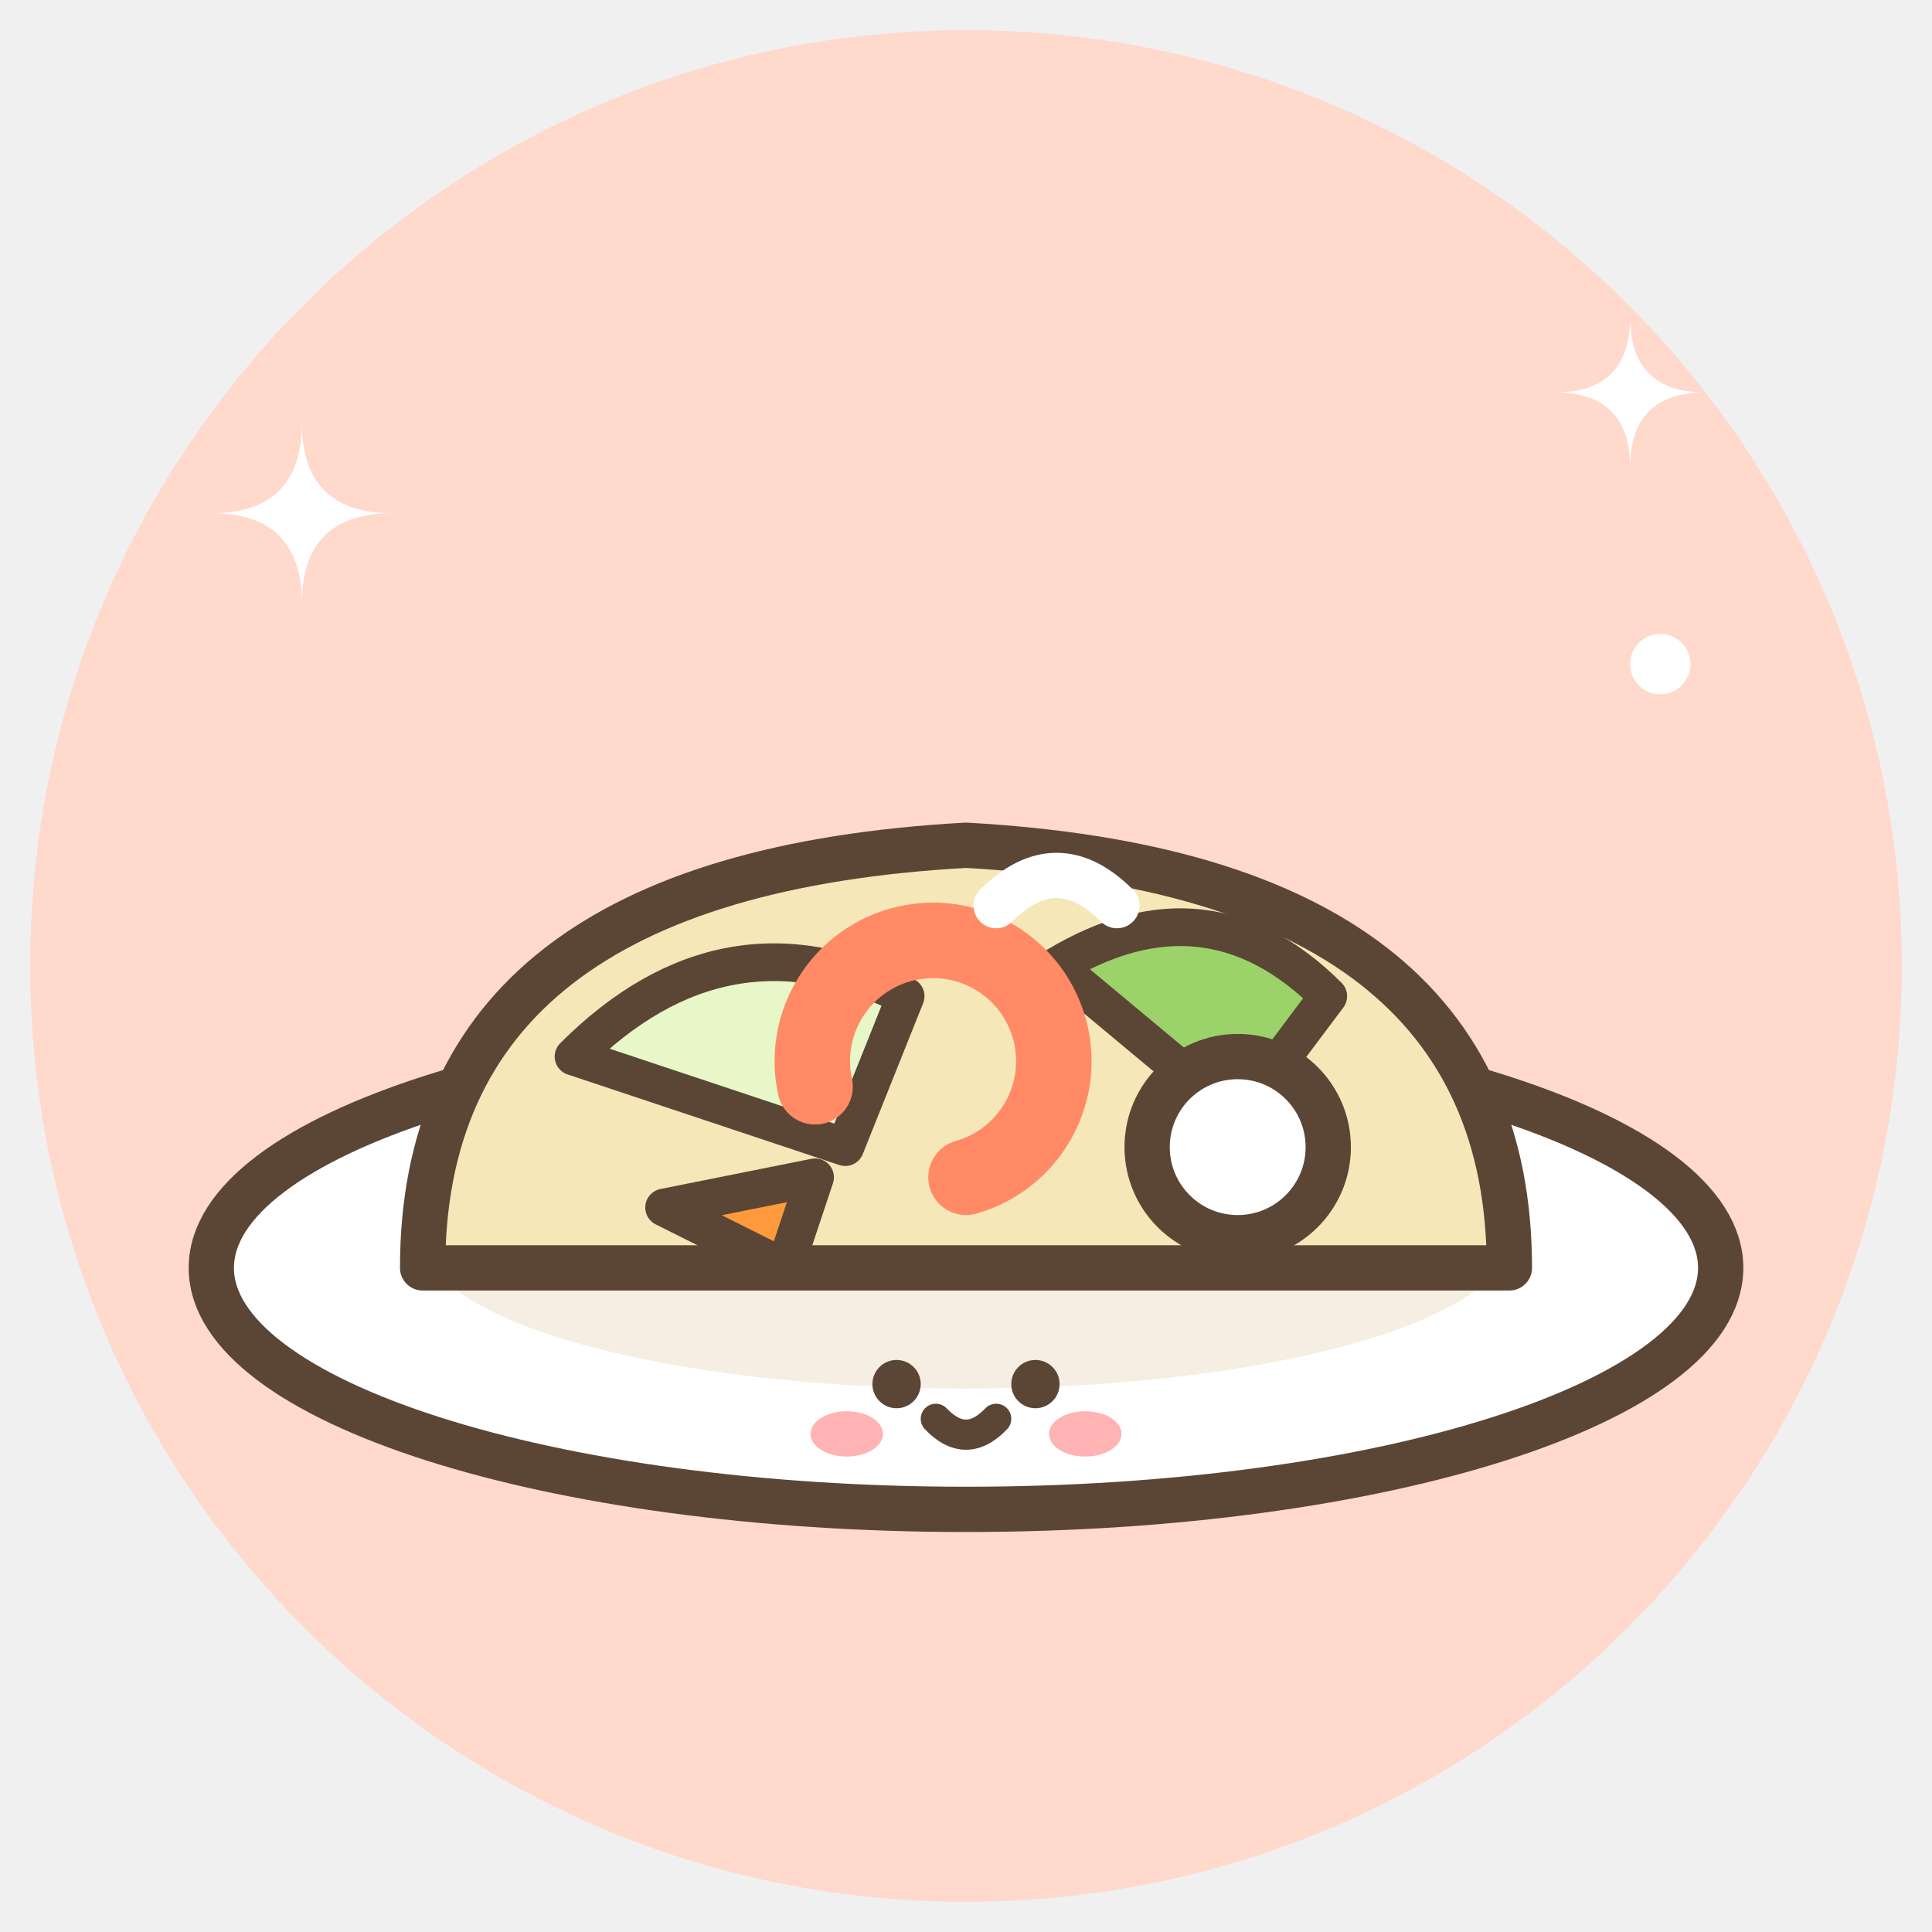
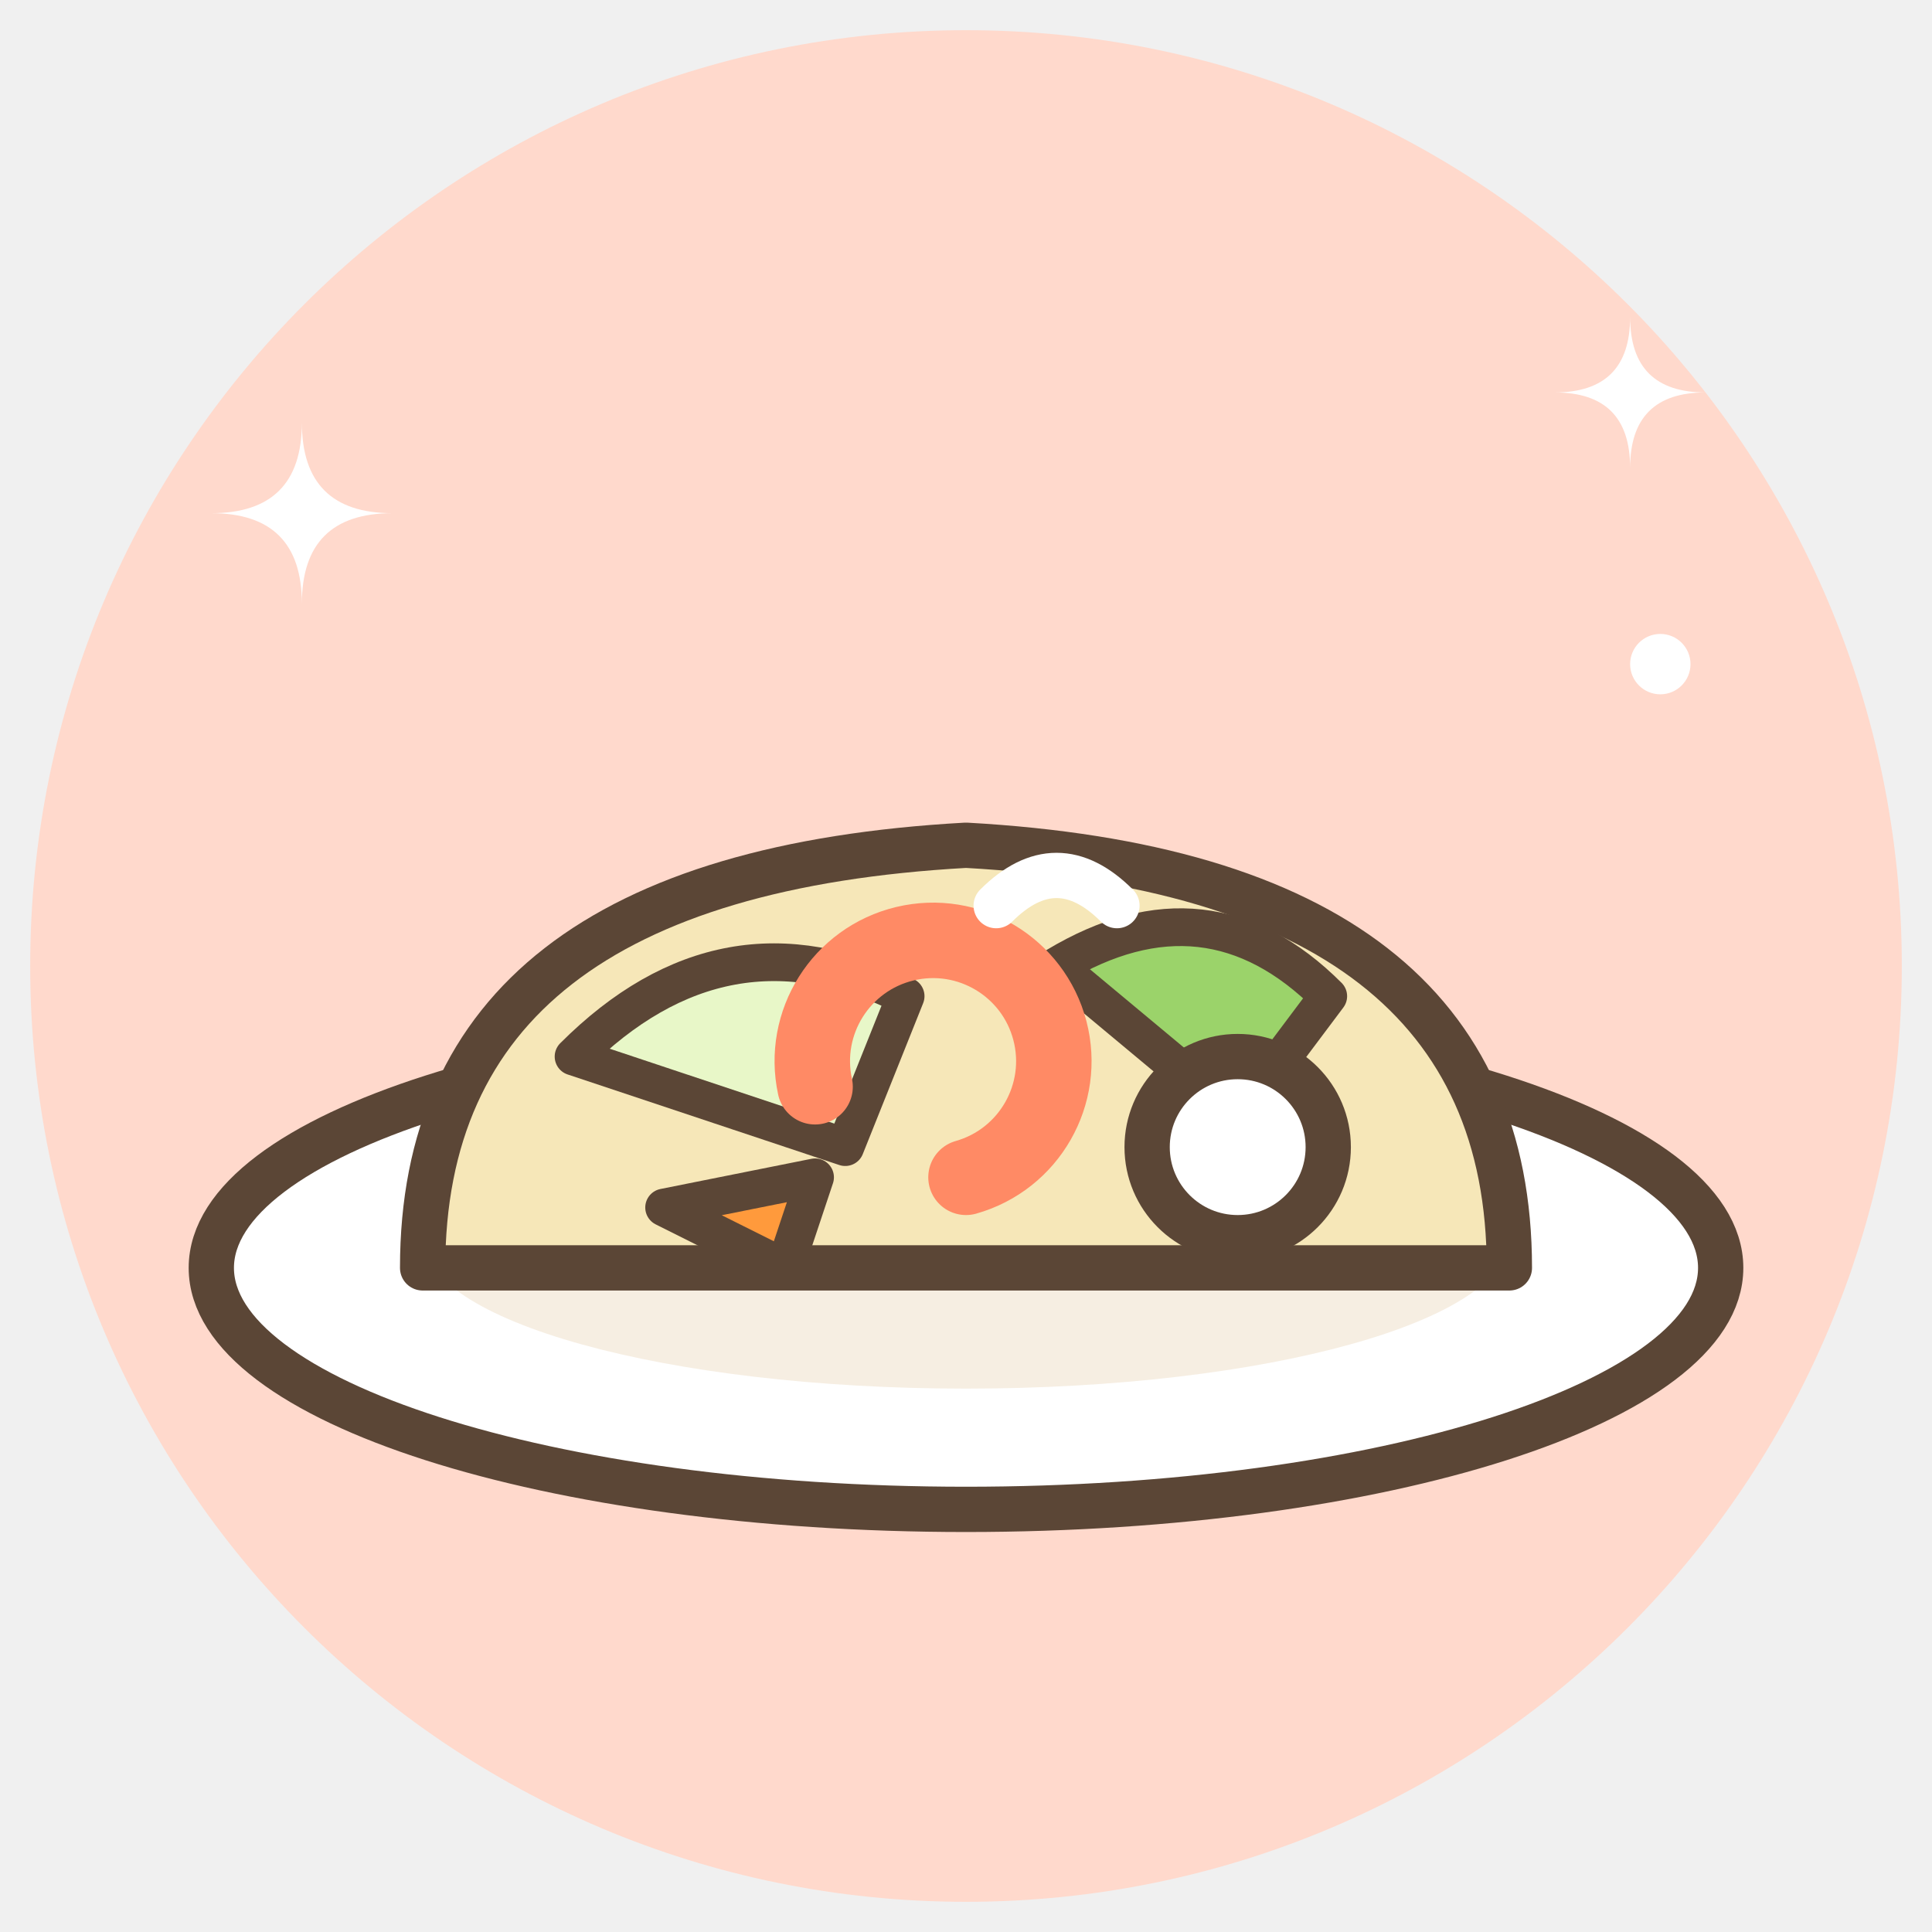
<svg xmlns="http://www.w3.org/2000/svg" viewBox="0 0 128 128">
  <circle cx="64" cy="64" r="62" fill="#ffd9cc" />
  <path d="M20 28 Q20 34 26 34 Q20 34 20 40 Q20 34 14 34 Q20 34 20 28Z" fill="#fff" />
  <path d="M108 21 Q108 26 113 26 Q108 26 108 31 Q108 26 103 26 Q108 26 108 21Z" fill="#fff" />
  <circle cx="110" cy="44" r="2" fill="#fff" />
  <g stroke="#5b4636" stroke-width="3" stroke-linejoin="round" stroke-linecap="round">
    <ellipse cx="64" cy="84" rx="50" ry="16" fill="#fff" />
    <ellipse cx="64" cy="82" rx="36" ry="10" fill="#f6eee2" stroke="none" />
    <path d="M28 84 Q28 58 64 56 Q100 58 100 84Z" fill="#f6e7b8" />
    <path d="M38 70 q10 -10 22 -4 l-4 10Z" fill="#e8f7c8" stroke-width="2.5" />
    <path d="M70 64 q10 -6 18 2 l-6 8Z" fill="#9bd36a" stroke-width="2.5" />
    <path d="M54 72 a8 8 0 1 1 10 6" fill="none" stroke="#ff8a65" stroke-width="5" />
    <circle cx="82" cy="76" r="6" fill="#fff" />
    <path d="M44 80 l10 -2 l-2 6Z" fill="#ff9a3c" stroke-width="2.5" />
    <path d="M66 60 q4 -4 8 0" fill="none" stroke="#fff" stroke-width="3" />
-     <g stroke="none">
-       <ellipse cx="56.1" cy="95.0" rx="2.4" ry="1.5" fill="#ff9a9a" opacity=".75" />
-       <ellipse cx="71.9" cy="95.0" rx="2.4" ry="1.5" fill="#ff9a9a" opacity=".75" />
-       <circle cx="59.4" cy="91.7" r="1.6" fill="#5b4636" />
-       <circle cx="68.6" cy="91.7" r="1.6" fill="#5b4636" />
-     </g>
-     <path d="M62.0 94.0 q2.0 2.1 4.0 0" fill="none" stroke="#5b4636" stroke-width="2.0" />
  </g>
</svg>
